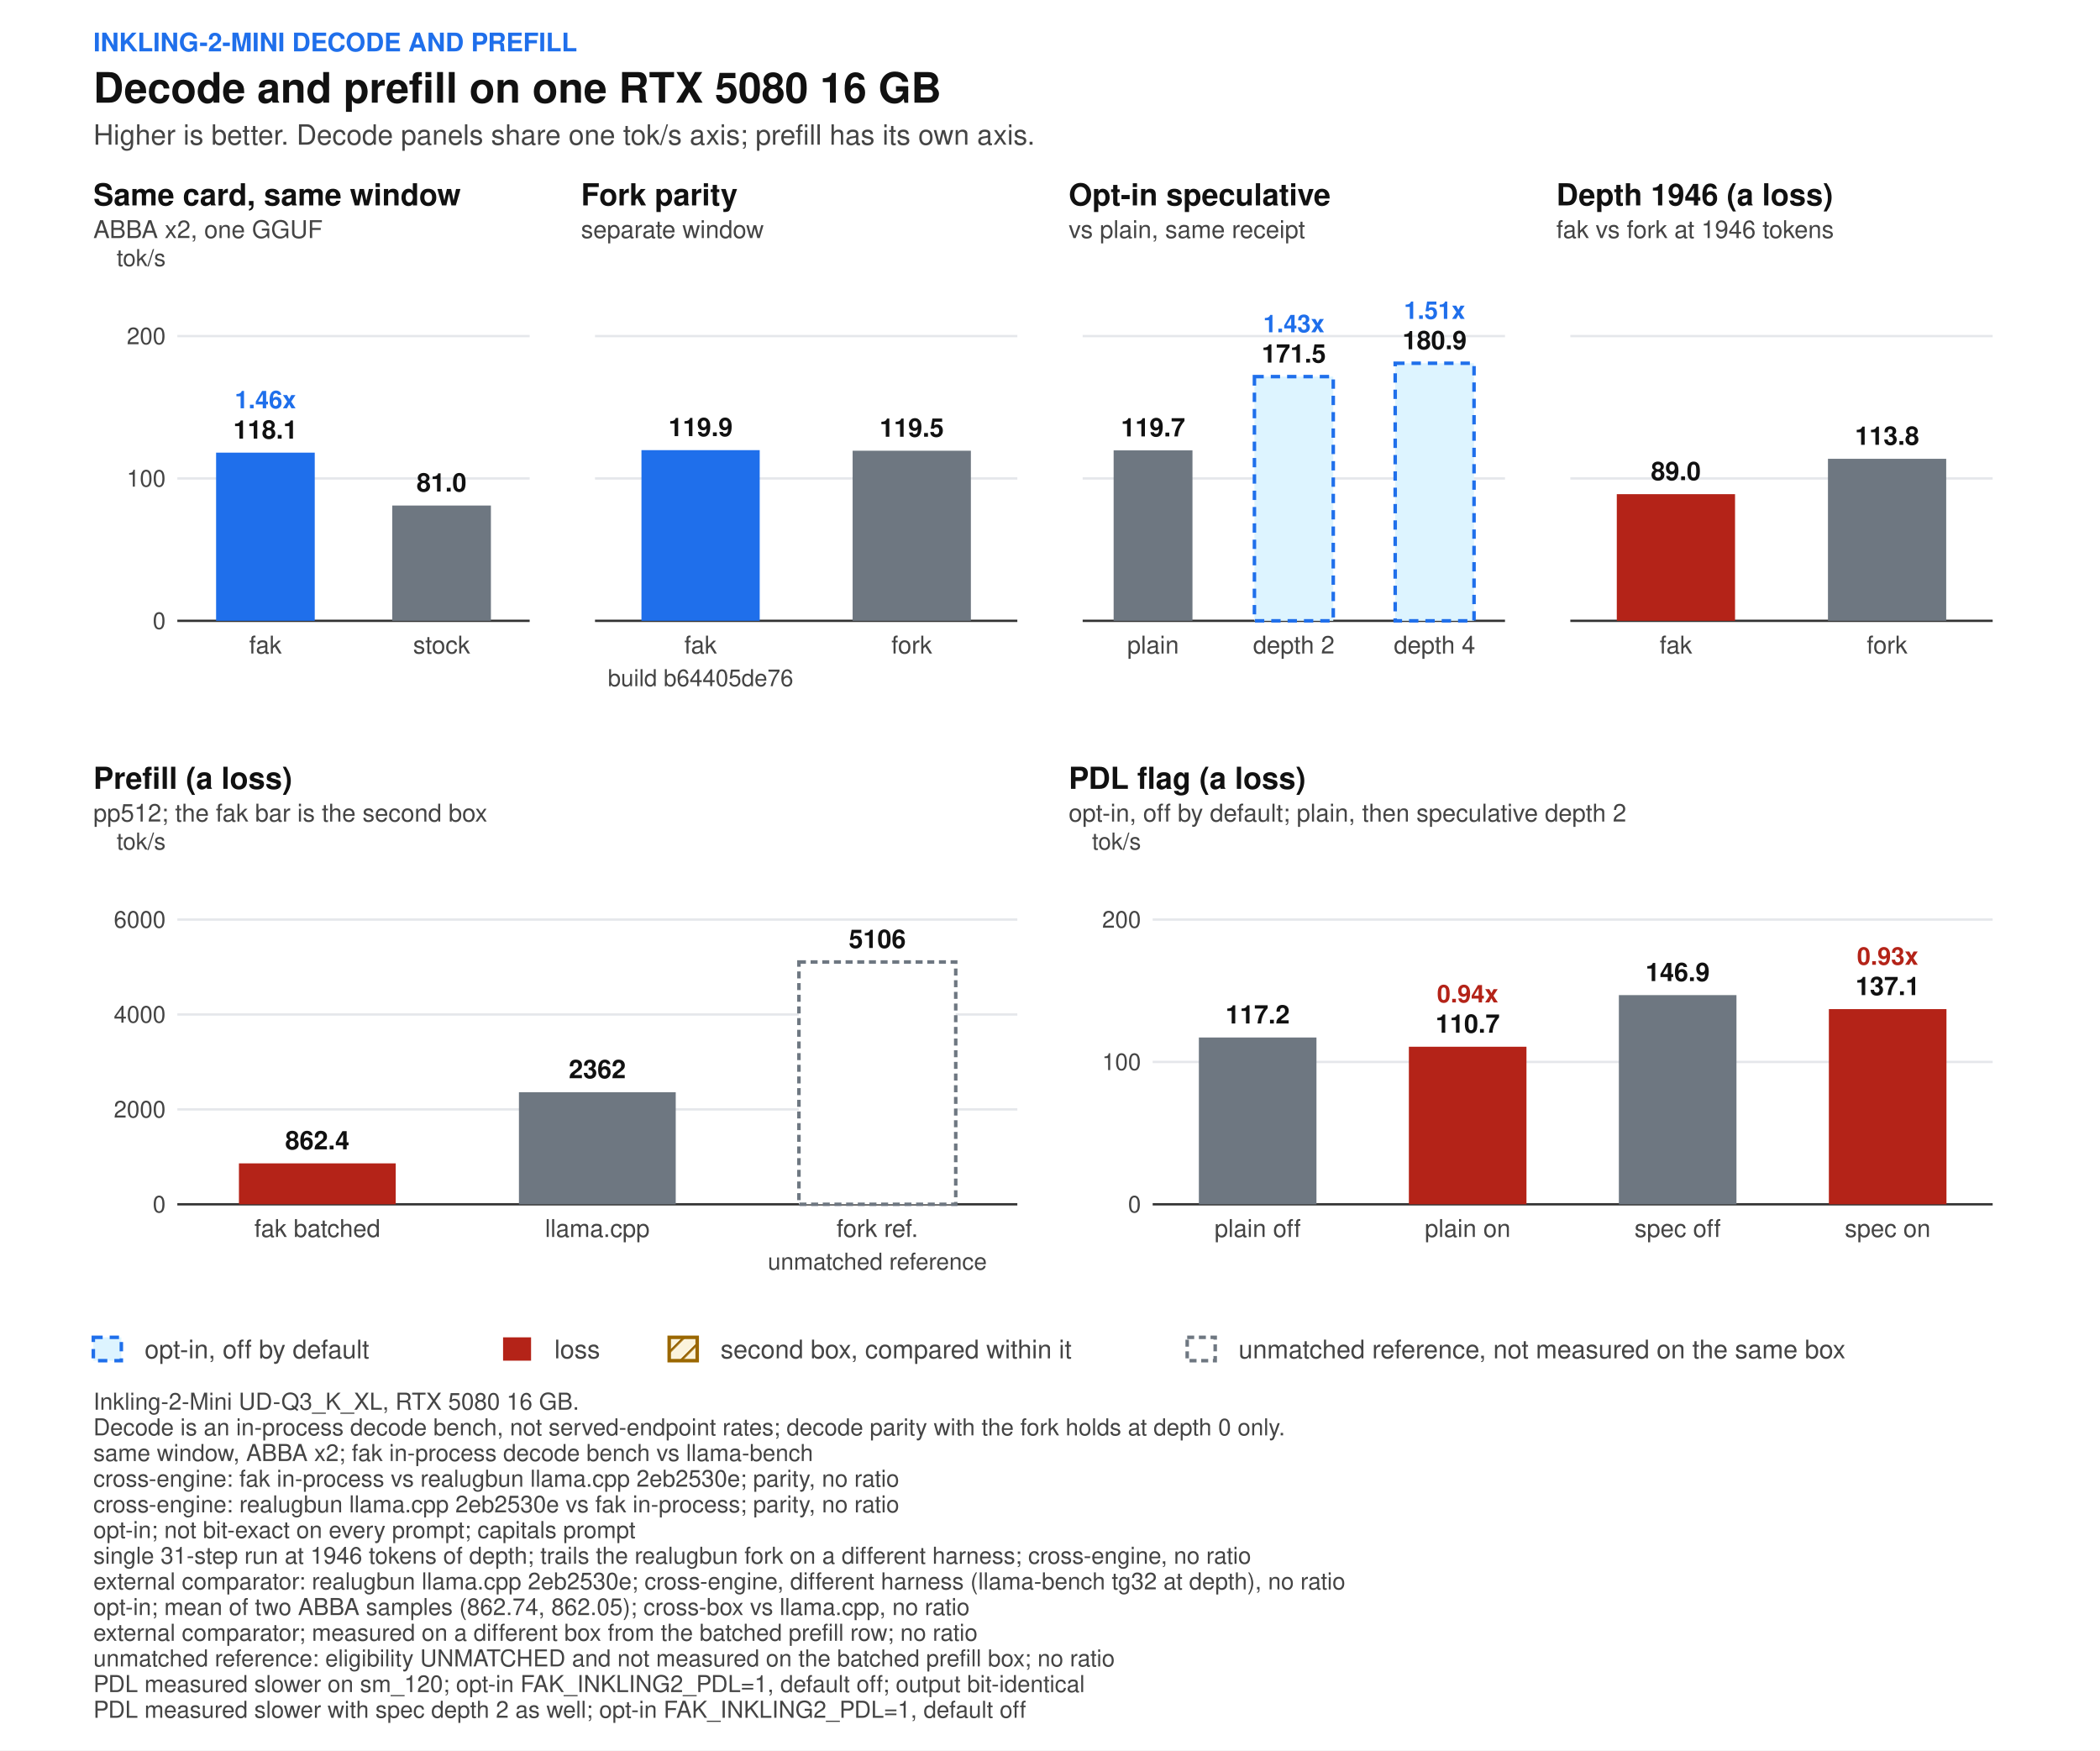
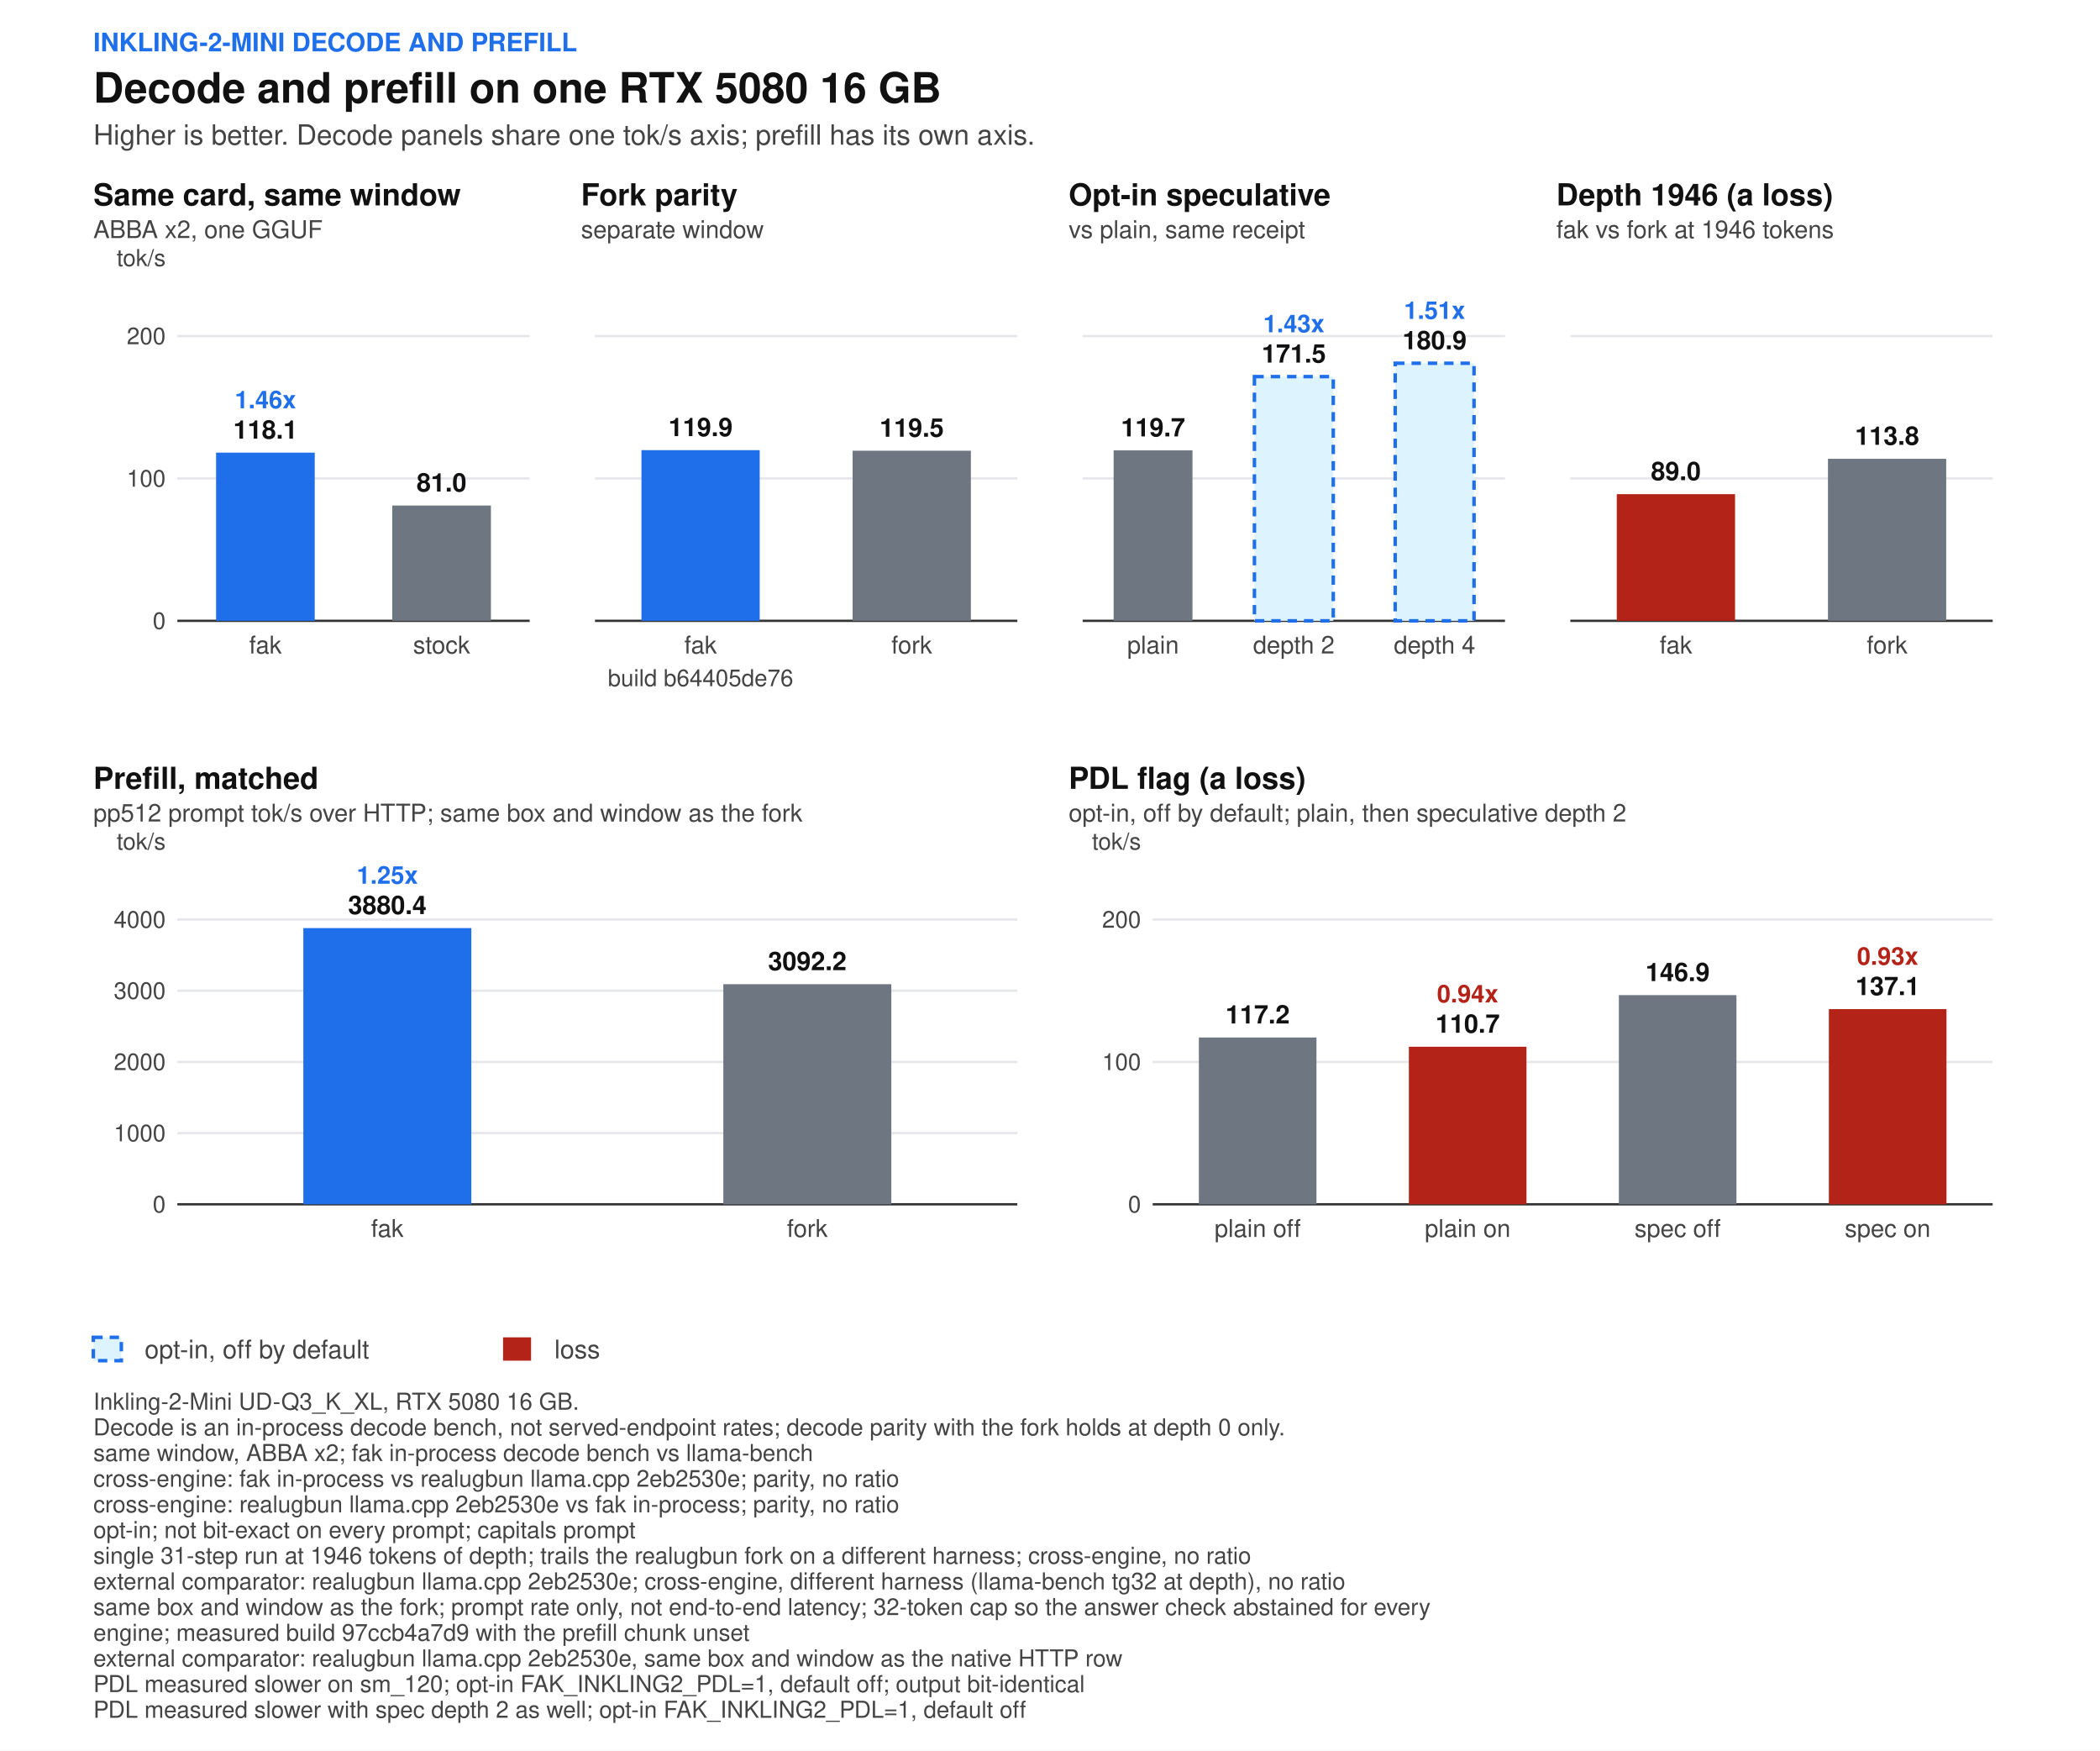
<svg xmlns="http://www.w3.org/2000/svg" width="900" height="750" viewBox="0 0 900 750" role="img" aria-labelledby="lv-title lv-desc" font-family="Helvetica, Arial, sans-serif">
  <defs>
    <pattern id="lv-hatch" width="6" height="6" patternUnits="userSpaceOnUse" patternTransform="rotate(45)">
      <rect width="6" height="6" fill="#fbf3dc" />
      <line x1="0" y1="0" x2="0" y2="6" stroke="#9a6700" stroke-width="2" />
    </pattern>
  </defs>
  <rect width="900" height="750" fill="#ffffff" />
  <text x="40.00" y="22.00" font-size="11.00" font-weight="bold" fill="#1f6feb" text-anchor="start">INKLING-2-MINI DECODE AND PREFILL</text>
  <text x="40.00" y="44.00" font-size="18.00" font-weight="bold" fill="#111111" text-anchor="start">Decode and prefill on one RTX 5080 16 GB</text>
  <text x="40.00" y="62.00" font-size="12.00" fill="#444444" text-anchor="start">Higher is better. Decode panels share one tok/s axis; prefill has its own axis.</text>
  <text x="40.00" y="88.00" font-size="13.00" font-weight="bold" fill="#111111" text-anchor="start">Same card, same window</text>
  <text x="40.00" y="102.00" font-size="10.50" fill="#444444" text-anchor="start">ABBA x2, one GGUF</text>
  <text x="71.00" y="269.50" font-size="10.00" fill="#444444" text-anchor="end">0</text>
  <line x1="76.00" y1="205.00" x2="227.00" y2="205.00" stroke="#e5e7eb" stroke-width="1.00" />
  <text x="71.00" y="208.50" font-size="10.00" fill="#444444" text-anchor="end">100</text>
  <line x1="76.00" y1="144.00" x2="227.00" y2="144.00" stroke="#e5e7eb" stroke-width="1.00" />
  <text x="71.00" y="147.50" font-size="10.00" fill="#444444" text-anchor="end">200</text>
  <text x="71.00" y="114.00" font-size="10.00" fill="#444444" text-anchor="end">tok/s</text>
  <line x1="76.00" y1="266.00" x2="227.00" y2="266.00" stroke="#333333" stroke-width="1.00" />
  <rect class="lv-bar" x="92.61" y="193.94" width="42.28" height="72.06" fill="#1f6feb" />
  <text x="113.75" y="187.94" font-size="11.00" font-weight="bold" fill="#111111" text-anchor="middle">118.1</text>
  <text x="113.75" y="174.94" font-size="10.50" font-weight="bold" fill="#1f6feb" text-anchor="middle">1.46x</text>
  <text x="113.75" y="280.00" font-size="10.50" fill="#444444" text-anchor="middle">fak</text>
  <rect class="lv-bar" x="168.11" y="216.60" width="42.28" height="49.40" fill="#6e7781" />
  <text x="189.25" y="210.60" font-size="11.00" font-weight="bold" fill="#111111" text-anchor="middle">81.0</text>
  <text x="189.25" y="280.00" font-size="10.50" fill="#444444" text-anchor="middle">stock</text>
  <text x="249.00" y="88.00" font-size="13.00" font-weight="bold" fill="#111111" text-anchor="start">Fork parity</text>
  <text x="249.00" y="102.00" font-size="10.50" fill="#444444" text-anchor="start">separate window</text>
  <line x1="255.00" y1="205.00" x2="436.00" y2="205.00" stroke="#e5e7eb" stroke-width="1.00" />
  <line x1="255.00" y1="144.00" x2="436.00" y2="144.00" stroke="#e5e7eb" stroke-width="1.00" />
  <line x1="255.00" y1="266.00" x2="436.00" y2="266.00" stroke="#333333" stroke-width="1.00" />
  <rect class="lv-bar" x="274.91" y="192.87" width="50.68" height="73.13" fill="#1f6feb" />
  <text x="300.25" y="186.87" font-size="11.00" font-weight="bold" fill="#111111" text-anchor="middle">119.9</text>
  <text x="300.25" y="280.00" font-size="10.50" fill="#444444" text-anchor="middle">fak</text>
  <text x="300.25" y="294.00" font-size="10.00" fill="#444444" text-anchor="middle">build b64405de76</text>
  <rect class="lv-bar" x="365.41" y="193.12" width="50.68" height="72.88" fill="#6e7781" />
  <text x="390.75" y="187.12" font-size="11.00" font-weight="bold" fill="#111111" text-anchor="middle">119.5</text>
  <text x="390.75" y="280.00" font-size="10.50" fill="#444444" text-anchor="middle">fork</text>
  <text x="458.00" y="88.00" font-size="13.00" font-weight="bold" fill="#111111" text-anchor="start">Opt-in speculative</text>
  <text x="458.00" y="102.00" font-size="10.50" fill="#444444" text-anchor="start">vs plain, same receipt</text>
  <line x1="464.00" y1="205.00" x2="645.00" y2="205.00" stroke="#e5e7eb" stroke-width="1.00" />
  <line x1="464.00" y1="144.00" x2="645.00" y2="144.00" stroke="#e5e7eb" stroke-width="1.00" />
  <line x1="464.00" y1="266.00" x2="645.00" y2="266.00" stroke="#333333" stroke-width="1.00" />
  <rect class="lv-bar" x="477.27" y="192.97" width="33.79" height="73.03" fill="#6e7781" />
  <text x="494.17" y="186.97" font-size="11.00" font-weight="bold" fill="#111111" text-anchor="middle">119.7</text>
  <text x="494.17" y="280.00" font-size="10.50" fill="#444444" text-anchor="middle">plain</text>
  <rect class="lv-bar" x="537.61" y="161.36" width="33.79" height="104.64" fill="#ddf4ff" stroke="#1f6feb" stroke-width="1.5" stroke-dasharray="4 3" />
  <text x="554.50" y="155.36" font-size="11.00" font-weight="bold" fill="#111111" text-anchor="middle">171.5</text>
  <text x="554.50" y="142.36" font-size="10.50" font-weight="bold" fill="#1f6feb" text-anchor="middle">1.43x</text>
  <text x="554.50" y="280.00" font-size="10.50" fill="#444444" text-anchor="middle">depth 2</text>
  <rect class="lv-bar" x="597.94" y="155.64" width="33.79" height="110.36" fill="#ddf4ff" stroke="#1f6feb" stroke-width="1.5" stroke-dasharray="4 3" />
  <text x="614.83" y="149.64" font-size="11.00" font-weight="bold" fill="#111111" text-anchor="middle">180.9</text>
  <text x="614.83" y="136.64" font-size="10.50" font-weight="bold" fill="#1f6feb" text-anchor="middle">1.51x</text>
  <text x="614.83" y="280.00" font-size="10.50" fill="#444444" text-anchor="middle">depth 4</text>
  <text x="667.00" y="88.00" font-size="13.00" font-weight="bold" fill="#111111" text-anchor="start">Depth 1946 (a loss)</text>
  <text x="667.00" y="102.00" font-size="10.50" fill="#444444" text-anchor="start">fak vs fork at 1946 tokens</text>
  <line x1="673.00" y1="205.00" x2="854.00" y2="205.00" stroke="#e5e7eb" stroke-width="1.00" />
  <line x1="673.00" y1="144.00" x2="854.00" y2="144.00" stroke="#e5e7eb" stroke-width="1.00" />
  <line x1="673.00" y1="266.00" x2="854.00" y2="266.00" stroke="#333333" stroke-width="1.00" />
  <rect class="lv-bar" x="692.91" y="211.73" width="50.68" height="54.27" fill="#b42318" />
  <text x="718.25" y="205.73" font-size="11.00" font-weight="bold" fill="#111111" text-anchor="middle">89.0</text>
  <text x="718.25" y="280.00" font-size="10.50" fill="#444444" text-anchor="middle">fak</text>
  <rect class="lv-bar" x="783.41" y="196.58" width="50.68" height="69.42" fill="#6e7781" />
  <text x="808.75" y="190.58" font-size="11.00" font-weight="bold" fill="#111111" text-anchor="middle">113.8</text>
  <text x="808.75" y="280.00" font-size="10.50" fill="#444444" text-anchor="middle">fork</text>
-   <text x="40.00" y="338.00" font-size="13.00" font-weight="bold" fill="#111111" text-anchor="start">Prefill (a loss)</text>
-   <text x="40.00" y="352.00" font-size="10.50" fill="#444444" text-anchor="start">pp512; the fak bar is the second box</text>
+   <text x="40.00" y="338.00" font-size="13.00" font-weight="bold" fill="#111111" text-anchor="start">Prefill, matched</text>
+   <text x="40.00" y="352.00" font-size="10.50" fill="#444444" text-anchor="start">pp512 prompt tok/s over HTTP; same box and window as the fork</text>
  <text x="71.00" y="519.50" font-size="10.00" fill="#444444" text-anchor="end">0</text>
-   <line x1="76.00" y1="475.33" x2="436.00" y2="475.33" stroke="#e5e7eb" stroke-width="1.00" />
-   <text x="71.00" y="478.83" font-size="10.00" fill="#444444" text-anchor="end">2000</text>
-   <line x1="76.00" y1="434.67" x2="436.00" y2="434.67" stroke="#e5e7eb" stroke-width="1.00" />
-   <text x="71.00" y="438.17" font-size="10.00" fill="#444444" text-anchor="end">4000</text>
+   <line x1="76.00" y1="485.50" x2="436.00" y2="485.50" stroke="#e5e7eb" stroke-width="1.00" />
+   <text x="71.00" y="489.00" font-size="10.00" fill="#444444" text-anchor="end">1000</text>
+   <line x1="76.00" y1="455.00" x2="436.00" y2="455.00" stroke="#e5e7eb" stroke-width="1.00" />
+   <text x="71.00" y="458.50" font-size="10.00" fill="#444444" text-anchor="end">2000</text>
+   <line x1="76.00" y1="424.50" x2="436.00" y2="424.50" stroke="#e5e7eb" stroke-width="1.00" />
+   <text x="71.00" y="428.00" font-size="10.00" fill="#444444" text-anchor="end">3000</text>
  <line x1="76.00" y1="394.00" x2="436.00" y2="394.00" stroke="#e5e7eb" stroke-width="1.00" />
-   <text x="71.00" y="397.50" font-size="10.00" fill="#444444" text-anchor="end">6000</text>
+   <text x="71.00" y="397.50" font-size="10.00" fill="#444444" text-anchor="end">4000</text>
  <text x="71.00" y="364.00" font-size="10.00" fill="#444444" text-anchor="end">tok/s</text>
  <line x1="76.00" y1="516.00" x2="436.00" y2="516.00" stroke="#333333" stroke-width="1.00" />
-   <rect class="lv-bar" x="102.40" y="498.46" width="67.20" height="17.54" fill="#b42318" />
-   <text x="136.00" y="492.46" font-size="11.00" font-weight="bold" fill="#111111" text-anchor="middle">862.4</text>
-   <text x="136.00" y="530.00" font-size="10.50" fill="#444444" text-anchor="middle">fak batched</text>
-   <rect class="lv-bar" x="222.40" y="467.97" width="67.20" height="48.03" fill="#6e7781" />
-   <text x="256.00" y="461.97" font-size="11.00" font-weight="bold" fill="#111111" text-anchor="middle">2362</text>
-   <text x="256.00" y="530.00" font-size="10.50" fill="#444444" text-anchor="middle">llama.cpp</text>
-   <rect class="lv-bar" x="342.40" y="412.18" width="67.20" height="103.82" fill="#ffffff" stroke="#6e7781" stroke-width="1.5" stroke-dasharray="3 2" />
-   <text x="376.00" y="406.18" font-size="11.00" font-weight="bold" fill="#111111" text-anchor="middle">5106</text>
-   <text x="376.00" y="530.00" font-size="10.50" fill="#444444" text-anchor="middle">fork ref.</text>
-   <text x="376.00" y="544.00" font-size="10.00" fill="#444444" text-anchor="middle">unmatched reference</text>
+   <rect class="lv-bar" x="130.00" y="397.65" width="72.00" height="118.35" fill="#1f6feb" />
+   <text x="166.00" y="391.65" font-size="11.00" font-weight="bold" fill="#111111" text-anchor="middle">3880.4</text>
+   <text x="166.00" y="378.65" font-size="10.50" font-weight="bold" fill="#1f6feb" text-anchor="middle">1.25x</text>
+   <text x="166.00" y="530.00" font-size="10.50" fill="#444444" text-anchor="middle">fak</text>
+   <rect class="lv-bar" x="310.00" y="421.69" width="72.00" height="94.31" fill="#6e7781" />
+   <text x="346.00" y="415.69" font-size="11.00" font-weight="bold" fill="#111111" text-anchor="middle">3092.2</text>
+   <text x="346.00" y="530.00" font-size="10.50" fill="#444444" text-anchor="middle">fork</text>
  <text x="458.00" y="338.00" font-size="13.00" font-weight="bold" fill="#111111" text-anchor="start">PDL flag (a loss)</text>
  <text x="458.00" y="352.00" font-size="10.50" fill="#444444" text-anchor="start">opt-in, off by default; plain, then speculative depth 2</text>
  <text x="489.00" y="519.50" font-size="10.00" fill="#444444" text-anchor="end">0</text>
  <line x1="494.00" y1="455.00" x2="854.00" y2="455.00" stroke="#e5e7eb" stroke-width="1.00" />
  <text x="489.00" y="458.50" font-size="10.00" fill="#444444" text-anchor="end">100</text>
  <line x1="494.00" y1="394.00" x2="854.00" y2="394.00" stroke="#e5e7eb" stroke-width="1.00" />
  <text x="489.00" y="397.50" font-size="10.00" fill="#444444" text-anchor="end">200</text>
  <text x="489.00" y="364.00" font-size="10.00" fill="#444444" text-anchor="end">tok/s</text>
  <line x1="494.00" y1="516.00" x2="854.00" y2="516.00" stroke="#333333" stroke-width="1.00" />
  <rect class="lv-bar" x="513.80" y="444.53" width="50.40" height="71.47" fill="#6e7781" />
  <text x="539.00" y="438.53" font-size="11.00" font-weight="bold" fill="#111111" text-anchor="middle">117.2</text>
  <text x="539.00" y="530.00" font-size="10.50" fill="#444444" text-anchor="middle">plain off</text>
  <rect class="lv-bar" x="603.80" y="448.49" width="50.40" height="67.51" fill="#b42318" />
  <text x="629.00" y="442.49" font-size="11.00" font-weight="bold" fill="#111111" text-anchor="middle">110.7</text>
  <text x="629.00" y="429.49" font-size="10.50" font-weight="bold" fill="#b42318" text-anchor="middle">0.94x</text>
  <text x="629.00" y="530.00" font-size="10.50" fill="#444444" text-anchor="middle">plain on</text>
  <rect class="lv-bar" x="693.80" y="426.37" width="50.40" height="89.63" fill="#6e7781" />
  <text x="719.00" y="420.37" font-size="11.00" font-weight="bold" fill="#111111" text-anchor="middle">146.9</text>
  <text x="719.00" y="530.00" font-size="10.50" fill="#444444" text-anchor="middle">spec off</text>
  <rect class="lv-bar" x="783.80" y="432.37" width="50.40" height="83.63" fill="#b42318" />
  <text x="809.00" y="426.37" font-size="11.00" font-weight="bold" fill="#111111" text-anchor="middle">137.1</text>
  <text x="809.00" y="413.37" font-size="10.50" font-weight="bold" fill="#b42318" text-anchor="middle">0.93x</text>
  <text x="809.00" y="530.00" font-size="10.50" fill="#444444" text-anchor="middle">spec on</text>
  <rect x="40.00" y="573.00" width="12.00" height="10.00" fill="#ddf4ff" stroke="#1f6feb" stroke-width="1.5" stroke-dasharray="4 3" />
  <text x="62.00" y="582.00" font-size="11.00" fill="#444444" text-anchor="start">opt-in, off by default</text>
  <rect x="215.60" y="573.00" width="12.00" height="10.00" fill="#b42318" />
  <text x="237.60" y="582.00" font-size="11.00" fill="#444444" text-anchor="start">loss</text>
-   <rect x="286.80" y="573.00" width="12.00" height="10.00" fill="url(#lv-hatch)" stroke="#9a6700" stroke-width="1.5" />
-   <text x="308.80" y="582.00" font-size="11.00" fill="#444444" text-anchor="start">second box, compared within it</text>
-   <rect x="508.80" y="573.00" width="12.00" height="10.00" fill="#ffffff" stroke="#6e7781" stroke-width="1.5" stroke-dasharray="3 2" />
-   <text x="530.80" y="582.00" font-size="11.00" fill="#444444" text-anchor="start">unmatched reference, not measured on the same box</text>
  <text x="40.00" y="604.00" font-size="10.00" fill="#444444" text-anchor="start">Inkling-2-Mini UD-Q3_K_XL, RTX 5080 16 GB.</text>
  <text x="40.00" y="615.00" font-size="10.00" fill="#444444" text-anchor="start">Decode is an in-process decode bench, not served-endpoint rates; decode parity with the fork holds at depth 0 only.</text>
  <text x="40.00" y="626.00" font-size="10.00" fill="#444444" text-anchor="start">same window, ABBA x2; fak in-process decode bench vs llama-bench</text>
  <text x="40.00" y="637.00" font-size="10.00" fill="#444444" text-anchor="start">cross-engine: fak in-process vs realugbun llama.cpp 2eb2530e; parity, no ratio</text>
  <text x="40.00" y="648.00" font-size="10.00" fill="#444444" text-anchor="start">cross-engine: realugbun llama.cpp 2eb2530e vs fak in-process; parity, no ratio</text>
  <text x="40.00" y="659.00" font-size="10.00" fill="#444444" text-anchor="start">opt-in; not bit-exact on every prompt; capitals prompt</text>
  <text x="40.00" y="670.00" font-size="10.00" fill="#444444" text-anchor="start">single 31-step run at 1946 tokens of depth; trails the realugbun fork on a different harness; cross-engine, no ratio</text>
  <text x="40.00" y="681.00" font-size="10.00" fill="#444444" text-anchor="start">external comparator: realugbun llama.cpp 2eb2530e; cross-engine, different harness (llama-bench tg32 at depth), no ratio</text>
-   <text x="40.00" y="692.00" font-size="10.00" fill="#444444" text-anchor="start">opt-in; mean of two ABBA samples (862.74, 862.05); cross-box vs llama.cpp, no ratio</text>
-   <text x="40.00" y="703.00" font-size="10.00" fill="#444444" text-anchor="start">external comparator; measured on a different box from the batched prefill row; no ratio</text>
-   <text x="40.00" y="714.00" font-size="10.00" fill="#444444" text-anchor="start">unmatched reference: eligibility UNMATCHED and not measured on the batched prefill box; no ratio</text>
+   <text x="40.00" y="692.00" font-size="10.00" fill="#444444" text-anchor="start">same box and window as the fork; prompt rate only, not end-to-end latency; 32-token cap so the answer check abstained for every</text>
+   <text x="40.00" y="703.00" font-size="10.00" fill="#444444" text-anchor="start">engine; measured build 97ccb4a7d9 with the prefill chunk unset</text>
+   <text x="40.00" y="714.00" font-size="10.00" fill="#444444" text-anchor="start">external comparator: realugbun llama.cpp 2eb2530e, same box and window as the native HTTP row</text>
  <text x="40.00" y="725.00" font-size="10.00" fill="#444444" text-anchor="start">PDL measured slower on sm_120; opt-in FAK_INKLING2_PDL=1, default off; output bit-identical</text>
  <text x="40.00" y="736.00" font-size="10.00" fill="#444444" text-anchor="start">PDL measured slower with spec depth 2 as well; opt-in FAK_INKLING2_PDL=1, default off</text>
</svg>
